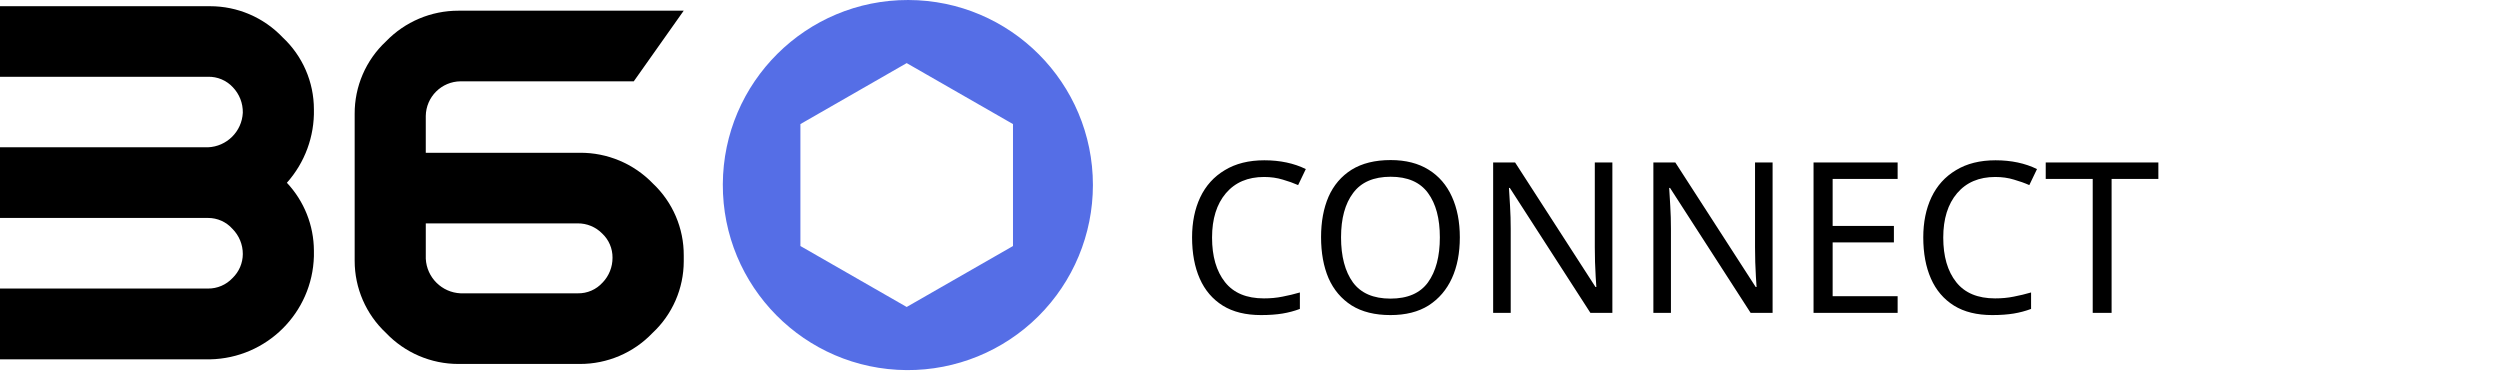
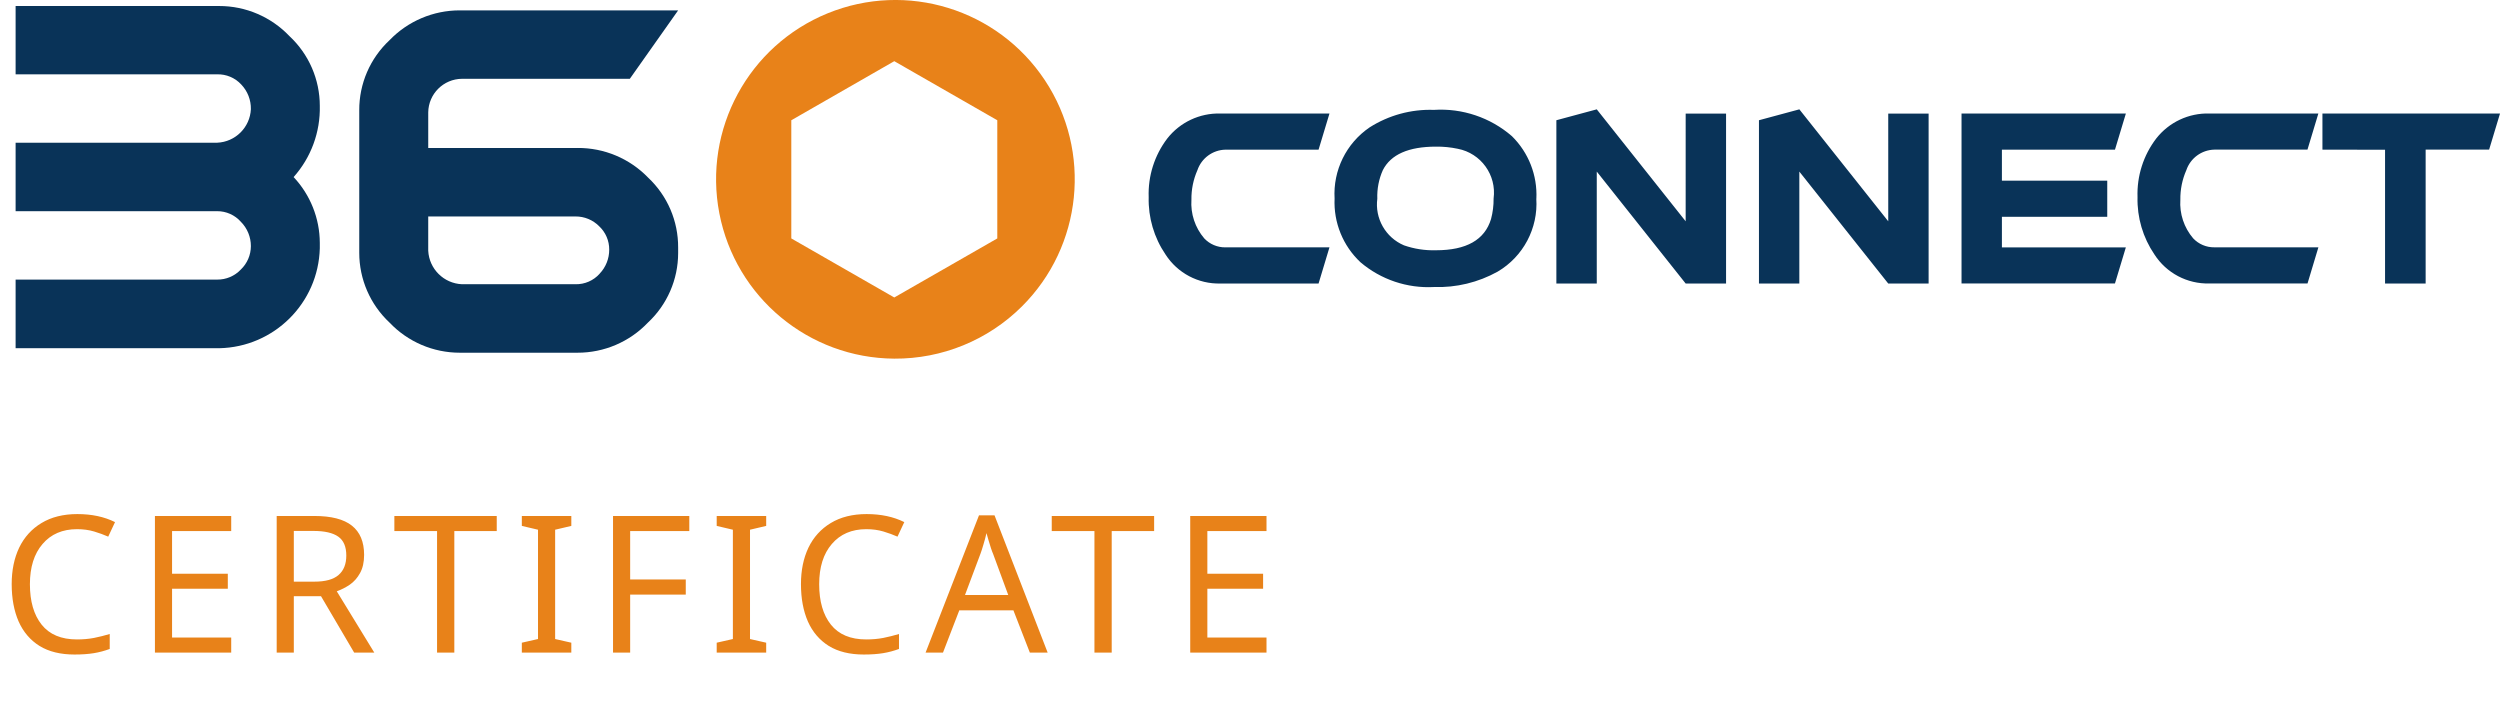
- <svg xmlns="http://www.w3.org/2000/svg" width="177.912" height="26.338" viewBox="0 0 177.912 26.338">
-   <g id="Group_16255" data-name="Group 16255" transform="translate(-302 -470)">
-     <g id="Group_6913" data-name="Group 6913" transform="translate(302 470)">
-       <path id="Path_11788" data-name="Path 11788" d="M69.6,46.373a7.114,7.114,0,0,0-5.163-2.213H49.49v5.022h14.8a2.33,2.33,0,0,1,1.771.745,2.55,2.55,0,0,1,.709,1.813A2.588,2.588,0,0,1,64.287,54.2H49.49v5.028h14.8a2.314,2.314,0,0,1,1.746.78,2.526,2.526,0,0,1,.734,1.789,2.387,2.387,0,0,1-.734,1.71,2.353,2.353,0,0,1-1.746.745H49.49V69.29H64.438a7.541,7.541,0,0,0,7.391-7.339v-.4a7.089,7.089,0,0,0-1.923-4.826,7.588,7.588,0,0,0,1.923-5.228A7,7,0,0,0,69.6,46.373Z" transform="translate(-49.49 -43.718)" />
-       <path id="Path_11789" data-name="Path 11789" d="M233.957,56.4H222.99V53.783a2.5,2.5,0,0,1,2.479-2.468h12.324l3.553-5.026H225.319a7.146,7.146,0,0,0-5.163,2.187,7,7,0,0,0-2.226,5.156V64.09a7.014,7.014,0,0,0,2.226,5.128,7.107,7.107,0,0,0,5.163,2.211h8.639a7.119,7.119,0,0,0,5.163-2.2,6.986,6.986,0,0,0,2.228-5.111v-.4a6.987,6.987,0,0,0-2.2-5.135A7.142,7.142,0,0,0,233.957,56.4Zm1.62,9.231a2.306,2.306,0,0,1-1.771.771H225.47a2.594,2.594,0,0,1-2.479-2.463V61.425H233.8a2.41,2.41,0,0,1,1.746.722,2.327,2.327,0,0,1,.734,1.718,2.536,2.536,0,0,1-.7,1.766Z" transform="translate(-192.69 -45.528)" />
-       <path id="Path_11791" data-name="Path 11791" d="M405.441,67.556a13.169,13.169,0,1,1,13.253-13.168A13.169,13.169,0,0,1,405.441,67.556Zm0-4.492,7.565-4.337V50.048l-7.565-4.339-7.563,4.339v8.678Z" transform="translate(-340.917 -41.218)" fill="#556ee6" />
+ <svg xmlns="http://www.w3.org/2000/svg" width="287.301" height="81" viewBox="0 0 287.301 81">
+   <g id="Group_20887" data-name="Group 20887" transform="translate(-48.206 -296.999)">
+     <g id="Group_6913" data-name="Group 6913" transform="translate(50 296.999)">
+       <path id="Path_11788" data-name="Path 11788" d="M80.961,47.622a11.131,11.131,0,0,0-8.079-3.462H49.49v7.851H72.645a3.638,3.638,0,0,1,2.773,1.166,3.991,3.991,0,0,1,1.109,2.838,4.05,4.05,0,0,1-3.88,3.855H49.49v7.868H72.645a3.621,3.621,0,0,1,2.733,1.22,3.952,3.952,0,0,1,1.149,2.8,3.736,3.736,0,0,1-1.149,2.681A3.682,3.682,0,0,1,72.645,75.6H49.49v7.887H72.882A11.8,11.8,0,0,0,84.448,72v-.63a11.1,11.1,0,0,0-3.01-7.552,11.872,11.872,0,0,0,3.01-8.18A10.948,10.948,0,0,0,80.961,47.622Z" transform="translate(-49.49 -43.469)" fill="#093358" />
+       <path id="Path_11789" data-name="Path 11789" d="M243.015,62.111H225.854V58.017a3.91,3.91,0,0,1,3.88-3.862H249.02l5.553-7.864H229.488a11.183,11.183,0,0,0-8.079,3.424,10.946,10.946,0,0,0-3.483,8.069V74.148a10.976,10.976,0,0,0,3.483,8.025,11.122,11.122,0,0,0,8.079,3.46h13.519a11.141,11.141,0,0,0,8.079-3.447,10.932,10.932,0,0,0,3.487-8v-.63a10.934,10.934,0,0,0-3.447-8.043,11.177,11.177,0,0,0-8.121-3.41Zm2.535,14.446a3.608,3.608,0,0,1-2.773,1.206H229.733a4.06,4.06,0,0,1-3.88-3.855V69.975H242.77a3.772,3.772,0,0,1,2.733,1.13,3.638,3.638,0,0,1,1.149,2.681,3.968,3.968,0,0,1-1.1,2.763Z" transform="translate(-178.435 -45.099)" fill="#093358" />
+       <path id="Path_11791" data-name="Path 11791" d="M412.834,82.434a20.608,20.608,0,1,1,14.657-5.99,20.608,20.608,0,0,1-14.657,5.99Zm0-7.03,11.838-6.786V55.038l-11.838-6.79L401,55.038v13.58Z" transform="translate(-311.857 -41.218)" fill="#e88219" />
    </g>
-     <text id="connect" transform="translate(385.912 492.266)" font-size="15" font-family="aAtmospheric, a Atmospheric">
-       <tspan x="0" y="0">CONNECT</tspan>
-     </text>
+     <g id="Group_20885" data-name="Group 20885" transform="translate(180.206 292.999)">
+       <path id="Path_32223" data-name="Path 32223" d="M8.888-28.168H21.411l-1.252,4.15H9.452a3.483,3.483,0,0,0-3.217,2.361,8.14,8.14,0,0,0-.687,3.389,6.2,6.2,0,0,0,1.473,4.444,3.273,3.273,0,0,0,2.432,1.032H21.411L20.159-8.636H8.888a7.277,7.277,0,0,1-6.319-3.34A11.194,11.194,0,0,1,.636-18.559,10.509,10.509,0,0,1,2.771-25.3a7.5,7.5,0,0,1,6.116-2.872ZM26.912-18.4a5.1,5.1,0,0,0,3.064,5.377,10.249,10.249,0,0,0,3.684.565q5.23,0,6.319-3.585a8.765,8.765,0,0,0,.295-2.357,5.134,5.134,0,0,0-4.125-5.722,11.469,11.469,0,0,0-2.489-.245q-4.739,0-6.114,2.7a7.4,7.4,0,0,0-.636,3.28Zm18.27,0A9.061,9.061,0,0,1,40.738-10a14.086,14.086,0,0,1-7.319,1.767,12.047,12.047,0,0,1-8.447-2.849A9.446,9.446,0,0,1,22-18.4a9.253,9.253,0,0,1,4.021-8.177,12.952,12.952,0,0,1,7.392-2.014,12.476,12.476,0,0,1,8.964,3.02,9.456,9.456,0,0,1,2.813,7.189Zm17.165-9.766h4.642V-8.636H62.346L52.13-21.5V-8.636H47.488V-27.4l4.642-1.252L62.346-15.786Zm23.279,0h4.64V-8.636H85.625L75.409-21.5V-8.636h-4.64V-27.4l4.642-1.252L85.627-15.786ZM98.689-16.3v3.512h14.243l-1.252,4.148H94.049V-28.168h18.885l-1.252,4.15H98.689v3.56h12.106V-16.3Zm23.844-11.872h12.523l-1.252,4.15H123.1a3.483,3.483,0,0,0-3.217,2.361,8.14,8.14,0,0,0-.687,3.389,6.2,6.2,0,0,0,1.473,4.444,3.273,3.273,0,0,0,2.432,1.032h11.959l-1.25,4.155H122.533a7.277,7.277,0,0,1-6.319-3.34,11.194,11.194,0,0,1-1.94-6.582,10.509,10.509,0,0,1,2.15-6.739,7.5,7.5,0,0,1,6.109-2.872Zm12.991,4.15v-4.15h20.407l-1.252,4.15h-7.294V-8.636H142.72V-24.008Z" transform="translate(-0.629 45.218)" fill="#093358" />
+       <text id="Certificate" transform="translate(-132 79)" fill="#e88219" font-size="22" font-family="Outfit-Medium, Outfit" font-weight="500" letter-spacing="0.08em">
+         <tspan x="0" y="0">CERTIFICATE</tspan>
+       </text>
+     </g>
  </g>
</svg>
